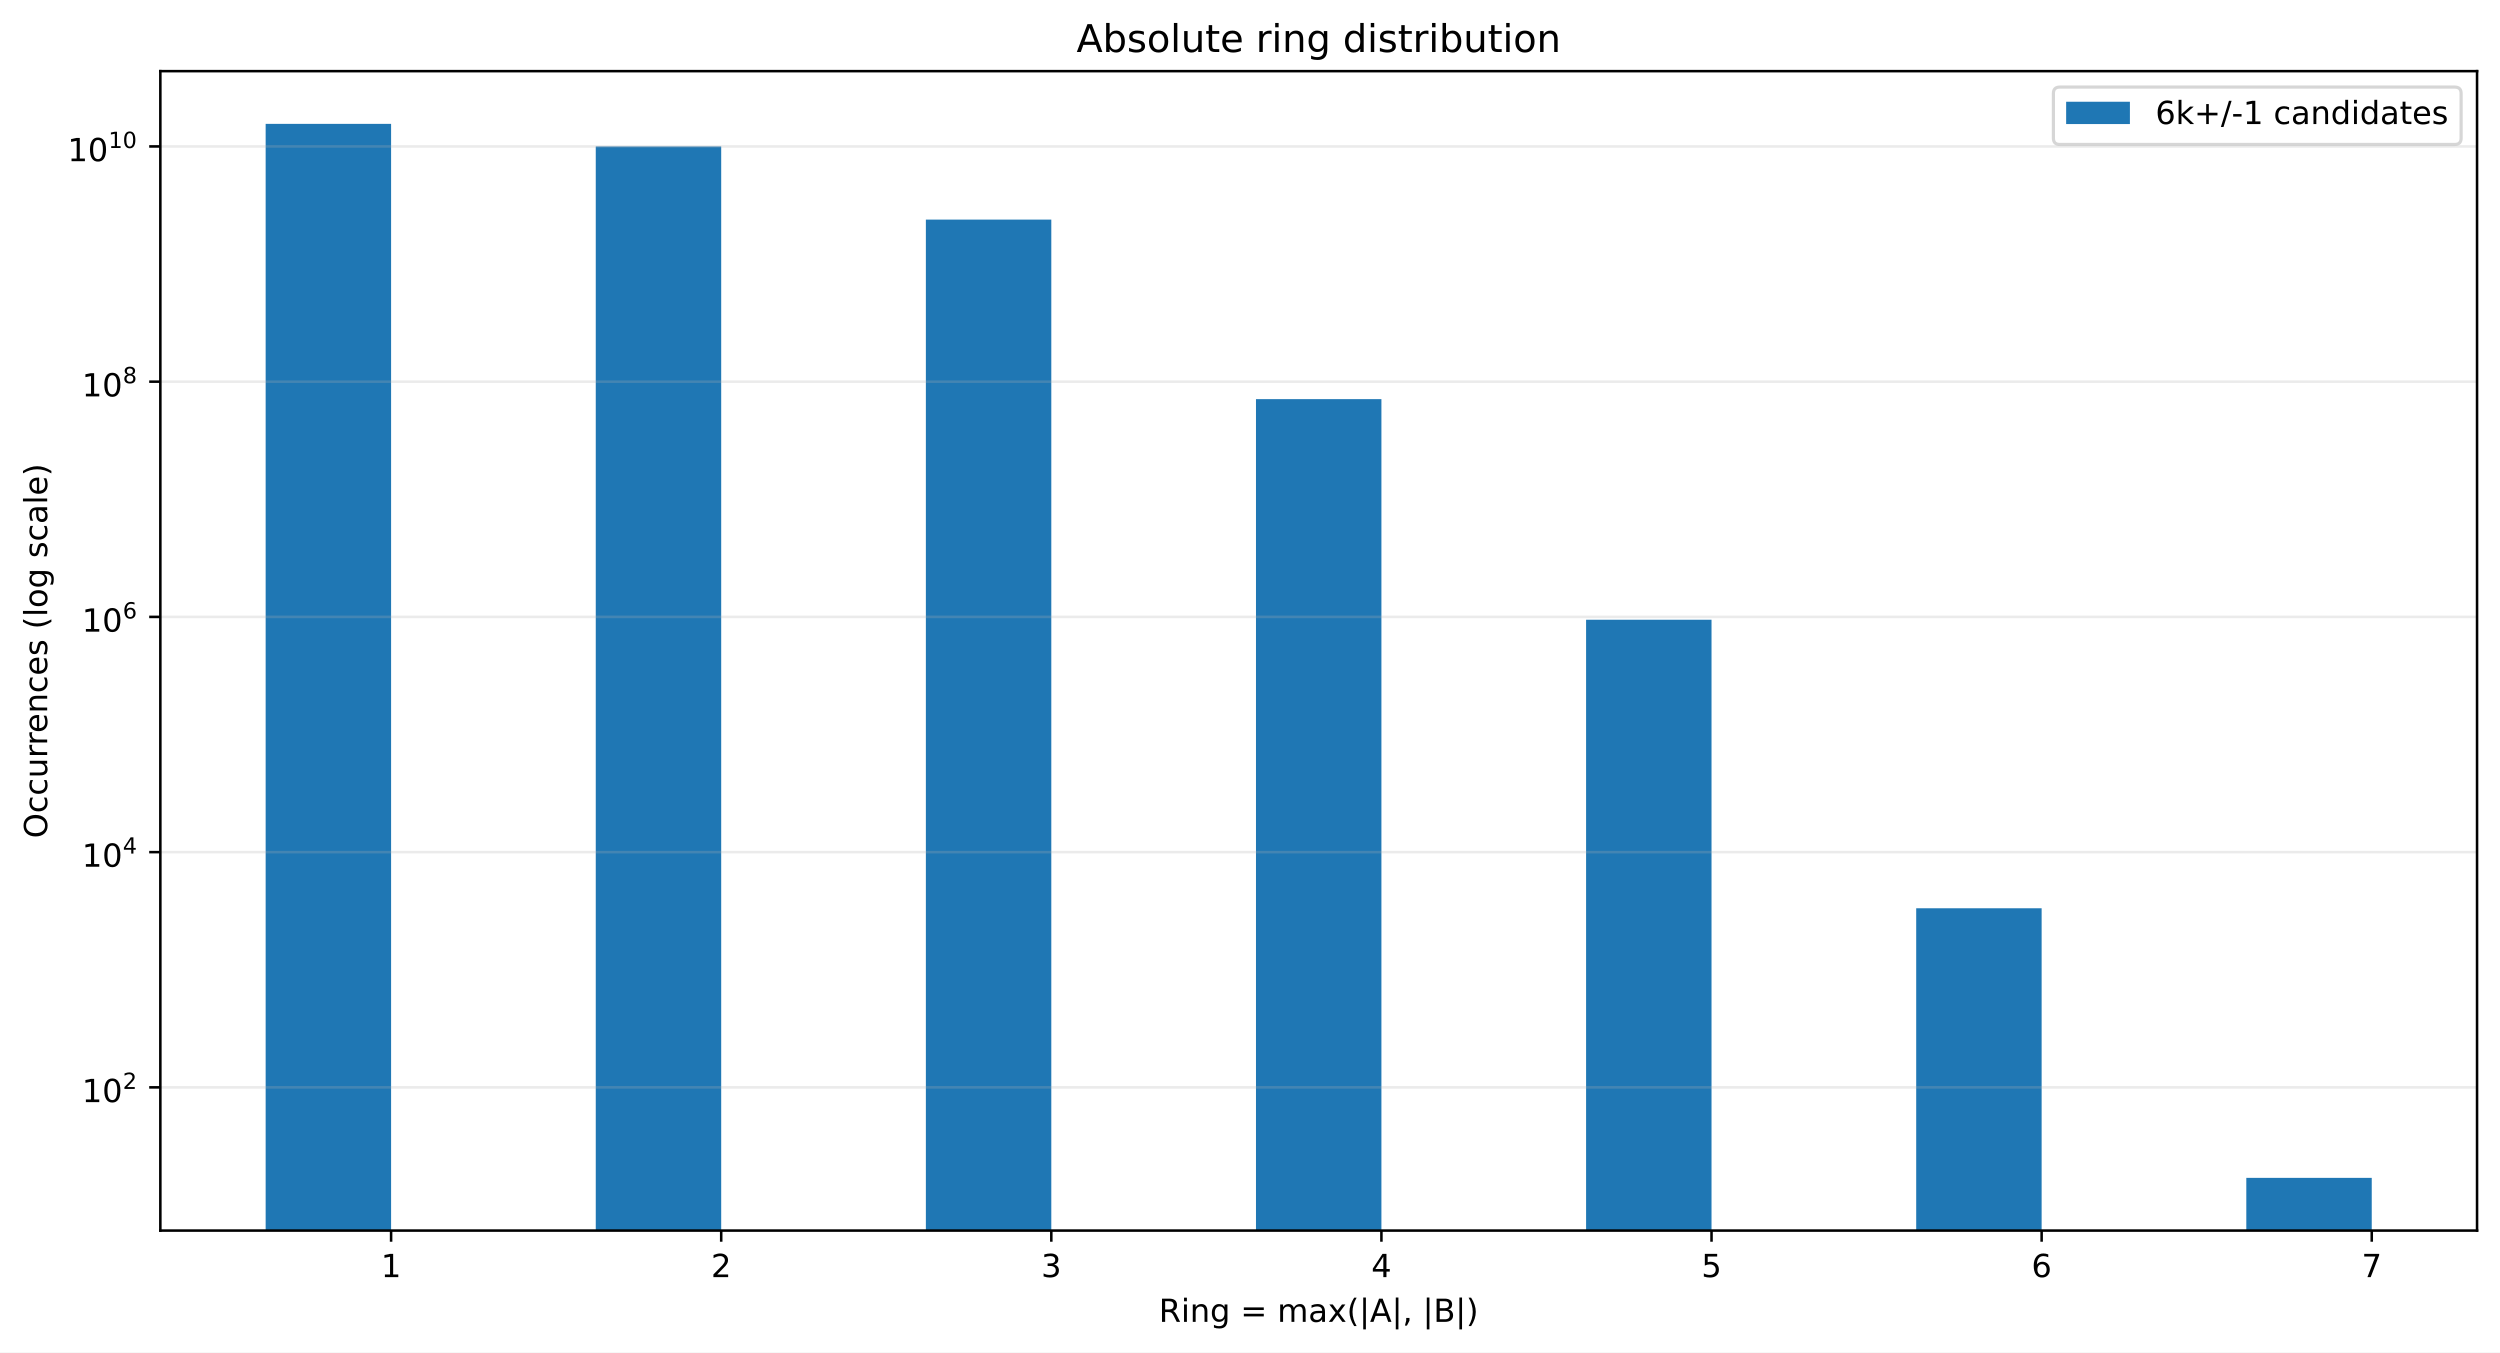
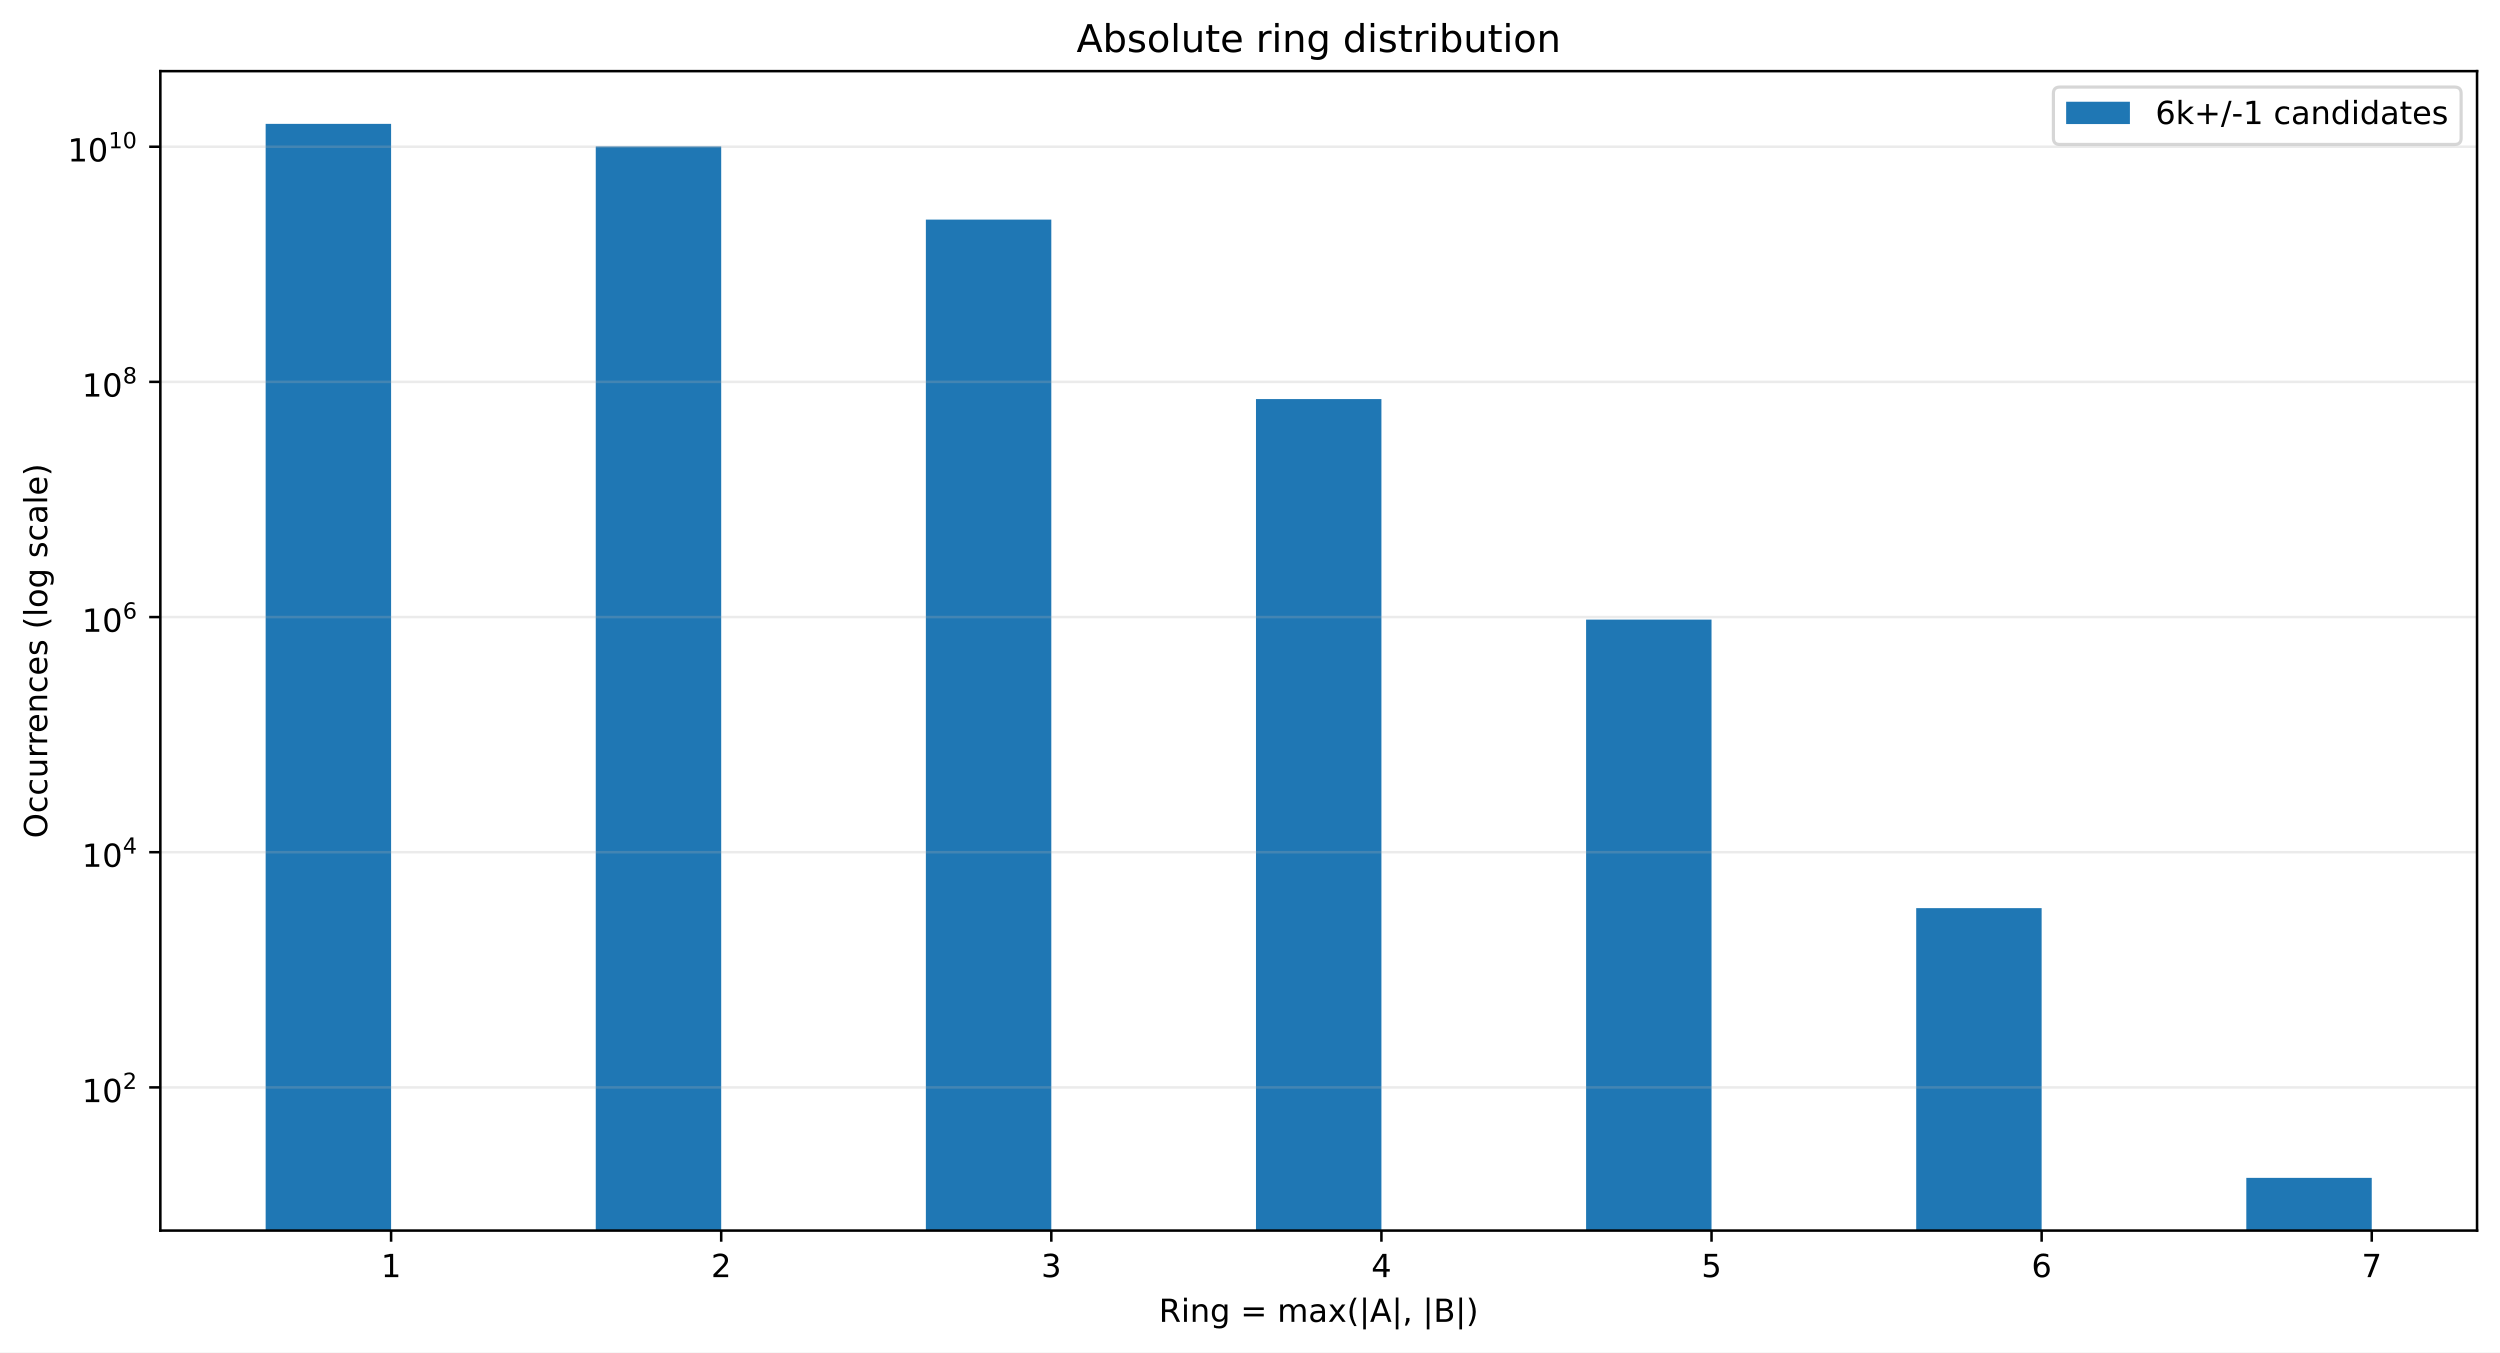
<svg xmlns="http://www.w3.org/2000/svg" xmlns:xlink="http://www.w3.org/1999/xlink" width="784.258pt" height="424.28pt" viewBox="0 0 784.258 424.28" version="1.1">
  <defs>
    <style type="text/css">*{stroke-linejoin: round; stroke-linecap: butt}</style>
  </defs>
  <g id="figure_1">
    <g id="patch_1">
      <path d="M 0 424.28  L 784.258 424.28  L 784.258 0  L 0 0  z " style="fill: #ffffff" />
    </g>
    <g id="axes_1">
      <g id="patch_2">
        <path d="M 50.301 386.036  L 777.058 386.036  L 777.058 22.318  L 50.301 22.318  z " style="fill: #ffffff" />
      </g>
      <g id="patch_3">
-         <path d="M 83.335 37311.625  L 122.687 37311.625  L 122.687 38.851  L 83.335 38.851  z " clip-path="url(#p9b87a60efb)" style="fill: #1f77b4" />
+         <path d="M 83.335 37301.57  L 122.687 37301.57  L 122.687 38.851  L 83.335 38.851  z " clip-path="url(#p24d67ff527)" style="fill: #1f77b4" />
      </g>
      <g id="patch_4">
-         <path d="M 186.891 37311.625  L 226.243 37311.625  L 226.243 45.953  L 186.891 45.953  z " clip-path="url(#p9b87a60efb)" style="fill: #1f77b4" />
+         <path d="M 186.891 37301.57  L 226.243 37301.57  L 226.243 45.951  L 186.891 45.951  z " clip-path="url(#p24d67ff527)" style="fill: #1f77b4" />
      </g>
      <g id="patch_5">
-         <path d="M 290.448 37311.625  L 329.799 37311.625  L 329.799 68.891  L 290.448 68.891  z " clip-path="url(#p9b87a60efb)" style="fill: #1f77b4" />
+         <path d="M 290.448 37301.57  L 329.799 37301.57  L 329.799 68.883  L 290.448 68.883  z " clip-path="url(#p24d67ff527)" style="fill: #1f77b4" />
      </g>
      <g id="patch_6">
-         <path d="M 394.004 37311.625  L 433.355 37311.625  L 433.355 125.216  L 394.004 125.216  z " clip-path="url(#p9b87a60efb)" style="fill: #1f77b4" />
+         <path d="M 394.004 37301.57  L 433.355 37301.57  L 433.355 125.193  L 394.004 125.193  z " clip-path="url(#p24d67ff527)" style="fill: #1f77b4" />
      </g>
      <g id="patch_7">
-         <path d="M 497.56 37311.625  L 536.912 37311.625  L 536.912 194.42  L 497.56 194.42  z " clip-path="url(#p9b87a60efb)" style="fill: #1f77b4" />
+         <path d="M 497.56 37301.57  L 536.912 37301.57  L 536.912 194.378  L 497.56 194.378  z " clip-path="url(#p24d67ff527)" style="fill: #1f77b4" />
      </g>
      <g id="patch_8">
-         <path d="M 601.116 37311.625  L 640.468 37311.625  L 640.468 284.931  L 601.116 284.931  z " clip-path="url(#p9b87a60efb)" style="fill: #1f77b4" />
+         <path d="M 601.116 37301.57  L 640.468 37301.57  L 640.468 284.882  L 601.116 284.882  z " clip-path="url(#p24d67ff527)" style="fill: #1f77b4" />
      </g>
      <g id="patch_9">
-         <path d="M 704.673 37311.625  L 744.024 37311.625  L 744.024 369.503  L 704.673 369.503  z " clip-path="url(#p9b87a60efb)" style="fill: #1f77b4" />
+         <path d="M 704.673 37301.57  L 744.024 37301.57  L 744.024 369.503  L 704.673 369.503  z " clip-path="url(#p24d67ff527)" style="fill: #1f77b4" />
      </g>
      <g id="matplotlib.axis_1">
        <g id="xtick_1">
          <g id="line2d_1">
            <defs>
-               <path id="m1b55ec4bd1" d="M 0 0  L 0 3.5  " style="stroke: #000000; stroke-width: 0.8" />
+               <path id="m5f9e8addaf" d="M 0 0  L 0 3.5  " style="stroke: #000000; stroke-width: 0.8" />
            </defs>
            <g>
-               <use xlink:href="#m1b55ec4bd1" x="122.687" y="386.036" style="stroke: #000000; stroke-width: 0.8" />
+               <use xlink:href="#m5f9e8addaf" x="122.687" y="386.036" style="stroke: #000000; stroke-width: 0.8" />
            </g>
          </g>
          <g id="text_1">
            <g transform="translate(119.5053 400.6334) scale(0.1 -0.1)">
              <defs>
                <path id="DejaVuSans-14" d="M 794 531  L 1825 531  L 1825 4091  L 703 3866  L 703 4441  L 1819 4666  L 2450 4666  L 2450 531  L 3481 531  L 3481 0  L 794 0  L 794 531  z " transform="scale(0.015625)" />
              </defs>
              <use xlink:href="#DejaVuSans-14" />
            </g>
          </g>
        </g>
        <g id="xtick_2">
          <g id="line2d_2">
            <g>
-               <use xlink:href="#m1b55ec4bd1" x="226.243" y="386.036" style="stroke: #000000; stroke-width: 0.8" />
+               <use xlink:href="#m5f9e8addaf" x="226.243" y="386.036" style="stroke: #000000; stroke-width: 0.8" />
            </g>
          </g>
          <g id="text_2">
            <g transform="translate(223.0616 400.6334) scale(0.1 -0.1)">
              <defs>
                <path id="DejaVuSans-15" d="M 1228 531  L 3431 531  L 3431 0  L 469 0  L 469 531  Q 828 903 1448 1529  Q 2069 2156 2228 2338  Q 2531 2678 2651 2914  Q 2772 3150 2772 3378  Q 2772 3750 2511 3984  Q 2250 4219 1831 4219  Q 1534 4219 1204 4116  Q 875 4013 500 3803  L 500 4441  Q 881 4594 1212 4672  Q 1544 4750 1819 4750  Q 2544 4750 2975 4387  Q 3406 4025 3406 3419  Q 3406 3131 3298 2873  Q 3191 2616 2906 2266  Q 2828 2175 2409 1742  Q 1991 1309 1228 531  z " transform="scale(0.015625)" />
              </defs>
              <use xlink:href="#DejaVuSans-15" />
            </g>
          </g>
        </g>
        <g id="xtick_3">
          <g id="line2d_3">
            <g>
-               <use xlink:href="#m1b55ec4bd1" x="329.799" y="386.036" style="stroke: #000000; stroke-width: 0.8" />
+               <use xlink:href="#m5f9e8addaf" x="329.799" y="386.036" style="stroke: #000000; stroke-width: 0.8" />
            </g>
          </g>
          <g id="text_3">
            <g transform="translate(326.6178 400.6334) scale(0.1 -0.1)">
              <defs>
                <path id="DejaVuSans-16" d="M 2597 2516  Q 3050 2419 3304 2112  Q 3559 1806 3559 1356  Q 3559 666 3084 287  Q 2609 -91 1734 -91  Q 1441 -91 1130 -33  Q 819 25 488 141  L 488 750  Q 750 597 1062 519  Q 1375 441 1716 441  Q 2309 441 2620 675  Q 2931 909 2931 1356  Q 2931 1769 2642 2001  Q 2353 2234 1838 2234  L 1294 2234  L 1294 2753  L 1863 2753  Q 2328 2753 2575 2939  Q 2822 3125 2822 3475  Q 2822 3834 2567 4026  Q 2313 4219 1838 4219  Q 1578 4219 1281 4162  Q 984 4106 628 3988  L 628 4550  Q 988 4650 1302 4700  Q 1616 4750 1894 4750  Q 2613 4750 3031 4423  Q 3450 4097 3450 3541  Q 3450 3153 3228 2886  Q 3006 2619 2597 2516  z " transform="scale(0.015625)" />
              </defs>
              <use xlink:href="#DejaVuSans-16" />
            </g>
          </g>
        </g>
        <g id="xtick_4">
          <g id="line2d_4">
            <g>
-               <use xlink:href="#m1b55ec4bd1" x="433.355" y="386.036" style="stroke: #000000; stroke-width: 0.8" />
+               <use xlink:href="#m5f9e8addaf" x="433.355" y="386.036" style="stroke: #000000; stroke-width: 0.8" />
            </g>
          </g>
          <g id="text_4">
            <g transform="translate(430.174 400.6334) scale(0.1 -0.1)">
              <defs>
                <path id="DejaVuSans-17" d="M 2419 4116  L 825 1625  L 2419 1625  L 2419 4116  z M 2253 4666  L 3047 4666  L 3047 1625  L 3713 1625  L 3713 1100  L 3047 1100  L 3047 0  L 2419 0  L 2419 1100  L 313 1100  L 313 1709  L 2253 4666  z " transform="scale(0.015625)" />
              </defs>
              <use xlink:href="#DejaVuSans-17" />
            </g>
          </g>
        </g>
        <g id="xtick_5">
          <g id="line2d_5">
            <g>
-               <use xlink:href="#m1b55ec4bd1" x="536.912" y="386.036" style="stroke: #000000; stroke-width: 0.8" />
+               <use xlink:href="#m5f9e8addaf" x="536.912" y="386.036" style="stroke: #000000; stroke-width: 0.8" />
            </g>
          </g>
          <g id="text_5">
            <g transform="translate(533.7303 400.6334) scale(0.1 -0.1)">
              <defs>
                <path id="DejaVuSans-18" d="M 691 4666  L 3169 4666  L 3169 4134  L 1269 4134  L 1269 2991  Q 1406 3038 1543 3061  Q 1681 3084 1819 3084  Q 2600 3084 3056 2656  Q 3513 2228 3513 1497  Q 3513 744 3044 326  Q 2575 -91 1722 -91  Q 1428 -91 1123 -41  Q 819 9 494 109  L 494 744  Q 775 591 1075 516  Q 1375 441 1709 441  Q 2250 441 2565 725  Q 2881 1009 2881 1497  Q 2881 1984 2565 2268  Q 2250 2553 1709 2553  Q 1456 2553 1204 2497  Q 953 2441 691 2322  L 691 4666  z " transform="scale(0.015625)" />
              </defs>
              <use xlink:href="#DejaVuSans-18" />
            </g>
          </g>
        </g>
        <g id="xtick_6">
          <g id="line2d_6">
            <g>
-               <use xlink:href="#m1b55ec4bd1" x="640.468" y="386.036" style="stroke: #000000; stroke-width: 0.8" />
+               <use xlink:href="#m5f9e8addaf" x="640.468" y="386.036" style="stroke: #000000; stroke-width: 0.8" />
            </g>
          </g>
          <g id="text_6">
            <g transform="translate(637.2865 400.6334) scale(0.1 -0.1)">
              <defs>
                <path id="DejaVuSans-19" d="M 2113 2584  Q 1688 2584 1439 2293  Q 1191 2003 1191 1497  Q 1191 994 1439 701  Q 1688 409 2113 409  Q 2538 409 2786 701  Q 3034 994 3034 1497  Q 3034 2003 2786 2293  Q 2538 2584 2113 2584  z M 3366 4563  L 3366 3988  Q 3128 4100 2886 4159  Q 2644 4219 2406 4219  Q 1781 4219 1451 3797  Q 1122 3375 1075 2522  Q 1259 2794 1537 2939  Q 1816 3084 2150 3084  Q 2853 3084 3261 2657  Q 3669 2231 3669 1497  Q 3669 778 3244 343  Q 2819 -91 2113 -91  Q 1303 -91 875 529  Q 447 1150 447 2328  Q 447 3434 972 4092  Q 1497 4750 2381 4750  Q 2619 4750 2861 4703  Q 3103 4656 3366 4563  z " transform="scale(0.015625)" />
              </defs>
              <use xlink:href="#DejaVuSans-19" />
            </g>
          </g>
        </g>
        <g id="xtick_7">
          <g id="line2d_7">
            <g>
-               <use xlink:href="#m1b55ec4bd1" x="744.024" y="386.036" style="stroke: #000000; stroke-width: 0.8" />
+               <use xlink:href="#m5f9e8addaf" x="744.024" y="386.036" style="stroke: #000000; stroke-width: 0.8" />
            </g>
          </g>
          <g id="text_7">
            <g transform="translate(740.8427 400.6334) scale(0.1 -0.1)">
              <defs>
                <path id="DejaVuSans-1a" d="M 525 4666  L 3525 4666  L 3525 4397  L 1831 0  L 1172 0  L 2766 4134  L 525 4134  L 525 4666  z " transform="scale(0.015625)" />
              </defs>
              <use xlink:href="#DejaVuSans-1a" />
            </g>
          </g>
        </g>
        <g id="text_8">
          <g transform="translate(363.5437 414.678) scale(0.1 -0.1)">
            <defs>
              <path id="DejaVuSans-35" d="M 2841 2188  Q 3044 2119 3236 1894  Q 3428 1669 3622 1275  L 4263 0  L 3584 0  L 2988 1197  Q 2756 1666 2539 1819  Q 2322 1972 1947 1972  L 1259 1972  L 1259 0  L 628 0  L 628 4666  L 2053 4666  Q 2853 4666 3247 4331  Q 3641 3997 3641 3322  Q 3641 2881 3436 2590  Q 3231 2300 2841 2188  z M 1259 4147  L 1259 2491  L 2053 2491  Q 2509 2491 2742 2702  Q 2975 2913 2975 3322  Q 2975 3731 2742 3939  Q 2509 4147 2053 4147  L 1259 4147  z " transform="scale(0.015625)" />
              <path id="DejaVuSans-4c" d="M 603 3500  L 1178 3500  L 1178 0  L 603 0  L 603 3500  z M 603 4863  L 1178 4863  L 1178 4134  L 603 4134  L 603 4863  z " transform="scale(0.015625)" />
              <path id="DejaVuSans-51" d="M 3513 2113  L 3513 0  L 2938 0  L 2938 2094  Q 2938 2591 2744 2837  Q 2550 3084 2163 3084  Q 1697 3084 1428 2787  Q 1159 2491 1159 1978  L 1159 0  L 581 0  L 581 3500  L 1159 3500  L 1159 2956  Q 1366 3272 1645 3428  Q 1925 3584 2291 3584  Q 2894 3584 3203 3211  Q 3513 2838 3513 2113  z " transform="scale(0.015625)" />
              <path id="DejaVuSans-4a" d="M 2906 1791  Q 2906 2416 2648 2759  Q 2391 3103 1925 3103  Q 1463 3103 1205 2759  Q 947 2416 947 1791  Q 947 1169 1205 825  Q 1463 481 1925 481  Q 2391 481 2648 825  Q 2906 1169 2906 1791  z M 3481 434  Q 3481 -459 3084 -895  Q 2688 -1331 1869 -1331  Q 1566 -1331 1297 -1286  Q 1028 -1241 775 -1147  L 775 -588  Q 1028 -725 1275 -790  Q 1522 -856 1778 -856  Q 2344 -856 2625 -561  Q 2906 -266 2906 331  L 2906 616  Q 2728 306 2450 153  Q 2172 0 1784 0  Q 1141 0 747 490  Q 353 981 353 1791  Q 353 2603 747 3093  Q 1141 3584 1784 3584  Q 2172 3584 2450 3431  Q 2728 3278 2906 2969  L 2906 3500  L 3481 3500  L 3481 434  z " transform="scale(0.015625)" />
              <path id="DejaVuSans-3" transform="scale(0.015625)" />
              <path id="DejaVuSans-20" d="M 678 2906  L 4684 2906  L 4684 2381  L 678 2381  L 678 2906  z M 678 1631  L 4684 1631  L 4684 1100  L 678 1100  L 678 1631  z " transform="scale(0.015625)" />
              <path id="DejaVuSans-50" d="M 3328 2828  Q 3544 3216 3844 3400  Q 4144 3584 4550 3584  Q 5097 3584 5394 3201  Q 5691 2819 5691 2113  L 5691 0  L 5113 0  L 5113 2094  Q 5113 2597 4934 2840  Q 4756 3084 4391 3084  Q 3944 3084 3684 2787  Q 3425 2491 3425 1978  L 3425 0  L 2847 0  L 2847 2094  Q 2847 2600 2669 2842  Q 2491 3084 2119 3084  Q 1678 3084 1418 2786  Q 1159 2488 1159 1978  L 1159 0  L 581 0  L 581 3500  L 1159 3500  L 1159 2956  Q 1356 3278 1631 3431  Q 1906 3584 2284 3584  Q 2666 3584 2933 3390  Q 3200 3197 3328 2828  z " transform="scale(0.015625)" />
              <path id="DejaVuSans-44" d="M 2194 1759  Q 1497 1759 1228 1600  Q 959 1441 959 1056  Q 959 750 1161 570  Q 1363 391 1709 391  Q 2188 391 2477 730  Q 2766 1069 2766 1631  L 2766 1759  L 2194 1759  z M 3341 1997  L 3341 0  L 2766 0  L 2766 531  Q 2569 213 2275 61  Q 1981 -91 1556 -91  Q 1019 -91 701 211  Q 384 513 384 1019  Q 384 1609 779 1909  Q 1175 2209 1959 2209  L 2766 2209  L 2766 2266  Q 2766 2663 2505 2880  Q 2244 3097 1772 3097  Q 1472 3097 1187 3025  Q 903 2953 641 2809  L 641 3341  Q 956 3463 1253 3523  Q 1550 3584 1831 3584  Q 2591 3584 2966 3190  Q 3341 2797 3341 1997  z " transform="scale(0.015625)" />
              <path id="DejaVuSans-5b" d="M 3513 3500  L 2247 1797  L 3578 0  L 2900 0  L 1881 1375  L 863 0  L 184 0  L 1544 1831  L 300 3500  L 978 3500  L 1906 2253  L 2834 3500  L 3513 3500  z " transform="scale(0.015625)" />
              <path id="DejaVuSans-b" d="M 1984 4856  Q 1566 4138 1362 3434  Q 1159 2731 1159 2009  Q 1159 1288 1364 580  Q 1569 -128 1984 -844  L 1484 -844  Q 1016 -109 783 600  Q 550 1309 550 2009  Q 550 2706 781 3412  Q 1013 4119 1484 4856  L 1984 4856  z " transform="scale(0.015625)" />
              <path id="DejaVuSans-5f" d="M 1344 4891  L 1344 -1509  L 813 -1509  L 813 4891  L 1344 4891  z " transform="scale(0.015625)" />
              <path id="DejaVuSans-24" d="M 2188 4044  L 1331 1722  L 3047 1722  L 2188 4044  z M 1831 4666  L 2547 4666  L 4325 0  L 3669 0  L 3244 1197  L 1141 1197  L 716 0  L 50 0  L 1831 4666  z " transform="scale(0.015625)" />
              <path id="DejaVuSans-f" d="M 750 794  L 1409 794  L 1409 256  L 897 -744  L 494 -744  L 750 256  L 750 794  z " transform="scale(0.015625)" />
              <path id="DejaVuSans-25" d="M 1259 2228  L 1259 519  L 2272 519  Q 2781 519 3026 730  Q 3272 941 3272 1375  Q 3272 1813 3026 2020  Q 2781 2228 2272 2228  L 1259 2228  z M 1259 4147  L 1259 2741  L 2194 2741  Q 2656 2741 2882 2914  Q 3109 3088 3109 3444  Q 3109 3797 2882 3972  Q 2656 4147 2194 4147  L 1259 4147  z M 628 4666  L 2241 4666  Q 2963 4666 3353 4366  Q 3744 4066 3744 3513  Q 3744 3084 3544 2831  Q 3344 2578 2956 2516  Q 3422 2416 3680 2098  Q 3938 1781 3938 1306  Q 3938 681 3513 340  Q 3088 0 2303 0  L 628 0  L 628 4666  z " transform="scale(0.015625)" />
              <path id="DejaVuSans-c" d="M 513 4856  L 1013 4856  Q 1481 4119 1714 3412  Q 1947 2706 1947 2009  Q 1947 1309 1714 600  Q 1481 -109 1013 -844  L 513 -844  Q 928 -128 1133 580  Q 1338 1288 1338 2009  Q 1338 2731 1133 3434  Q 928 4138 513 4856  z " transform="scale(0.015625)" />
            </defs>
            <use xlink:href="#DejaVuSans-35" />
            <use xlink:href="#DejaVuSans-4c" transform="translate(69.48438 0)" />
            <use xlink:href="#DejaVuSans-51" transform="translate(97.26562 0)" />
            <use xlink:href="#DejaVuSans-4a" transform="translate(160.6406 0)" />
            <use xlink:href="#DejaVuSans-3" transform="translate(224.125 0)" />
            <use xlink:href="#DejaVuSans-20" transform="translate(255.9062 0)" />
            <use xlink:href="#DejaVuSans-3" transform="translate(339.7031 0)" />
            <use xlink:href="#DejaVuSans-50" transform="translate(371.4844 0)" />
            <use xlink:href="#DejaVuSans-44" transform="translate(468.8906 0)" />
            <use xlink:href="#DejaVuSans-5b" transform="translate(530.1719 0)" />
            <use xlink:href="#DejaVuSans-b" transform="translate(589.3594 0)" />
            <use xlink:href="#DejaVuSans-5f" transform="translate(628.375 0)" />
            <use xlink:href="#DejaVuSans-24" transform="translate(662.0625 0)" />
            <use xlink:href="#DejaVuSans-5f" transform="translate(730.4688 0)" />
            <use xlink:href="#DejaVuSans-f" transform="translate(764.1562 0)" />
            <use xlink:href="#DejaVuSans-3" transform="translate(795.9375 0)" />
            <use xlink:href="#DejaVuSans-5f" transform="translate(827.7188 0)" />
            <use xlink:href="#DejaVuSans-25" transform="translate(861.4062 0)" />
            <use xlink:href="#DejaVuSans-5f" transform="translate(930.0156 0)" />
            <use xlink:href="#DejaVuSans-c" transform="translate(963.7031 0)" />
          </g>
        </g>
      </g>
      <g id="matplotlib.axis_2">
        <g id="ytick_1">
          <g id="line2d_8">
-             <path d="M 50.301 341.109  L 777.058 341.109  " clip-path="url(#p9b87a60efb)" style="fill: none; stroke: #b0b0b0; stroke-opacity: 0.25; stroke-width: 0.8; stroke-linecap: square" />
+             <path d="M 50.301 341.117  L 777.058 341.117  " clip-path="url(#p24d67ff527)" style="fill: none; stroke: #b0b0b0; stroke-opacity: 0.25; stroke-width: 0.8; stroke-linecap: square" />
          </g>
          <g id="line2d_9">
            <defs>
-               <path id="m91d34d0ca2" d="M 0 0  L -3.5 0  " style="stroke: #000000; stroke-width: 0.8" />
+               <path id="ma40a003d30" d="M 0 0  L -3.5 0  " style="stroke: #000000; stroke-width: 0.8" />
            </defs>
            <g>
-               <use xlink:href="#m91d34d0ca2" x="50.301" y="341.109" style="stroke: #000000; stroke-width: 0.8" />
+               <use xlink:href="#ma40a003d30" x="50.301" y="341.117" style="stroke: #000000; stroke-width: 0.8" />
            </g>
          </g>
          <g id="text_9">
-             <g transform="translate(25.70078 345.8092) scale(0.1 -0.1)">
+             <g transform="translate(25.70078 345.817) scale(0.1 -0.1)">
              <defs>
                <path id="DejaVuSans-13" d="M 2034 4250  Q 1547 4250 1301 3770  Q 1056 3291 1056 2328  Q 1056 1369 1301 889  Q 1547 409 2034 409  Q 2525 409 2770 889  Q 3016 1369 3016 2328  Q 3016 3291 2770 3770  Q 2525 4250 2034 4250  z M 2034 4750  Q 2819 4750 3233 4129  Q 3647 3509 3647 2328  Q 3647 1150 3233 529  Q 2819 -91 2034 -91  Q 1250 -91 836 529  Q 422 1150 422 2328  Q 422 3509 836 4129  Q 1250 4750 2034 4750  z " transform="scale(0.015625)" />
              </defs>
              <use xlink:href="#DejaVuSans-14" transform="translate(0 0.746875)" />
              <use xlink:href="#DejaVuSans-13" transform="translate(63.62305 0.746875)" />
              <use xlink:href="#DejaVuSans-15" transform="translate(128.2031 42.04688) scale(0.7)" />
            </g>
          </g>
        </g>
        <g id="ytick_2">
          <g id="line2d_10">
-             <path d="M 50.301 267.316  L 777.058 267.316  " clip-path="url(#p9b87a60efb)" style="fill: none; stroke: #b0b0b0; stroke-opacity: 0.25; stroke-width: 0.8; stroke-linecap: square" />
+             <path d="M 50.301 267.344  L 777.058 267.344  " clip-path="url(#p24d67ff527)" style="fill: none; stroke: #b0b0b0; stroke-opacity: 0.25; stroke-width: 0.8; stroke-linecap: square" />
          </g>
          <g id="line2d_11">
            <g>
-               <use xlink:href="#m91d34d0ca2" x="50.301" y="267.316" style="stroke: #000000; stroke-width: 0.8" />
+               <use xlink:href="#ma40a003d30" x="50.301" y="267.344" style="stroke: #000000; stroke-width: 0.8" />
            </g>
          </g>
          <g id="text_10">
-             <g transform="translate(25.70078 271.9658) scale(0.1 -0.1)">
+             <g transform="translate(25.70078 271.9936) scale(0.1 -0.1)">
              <use xlink:href="#DejaVuSans-14" transform="translate(0 0.665625)" />
              <use xlink:href="#DejaVuSans-13" transform="translate(63.62305 0.665625)" />
              <use xlink:href="#DejaVuSans-17" transform="translate(128.2031 41.96563) scale(0.7)" />
            </g>
          </g>
        </g>
        <g id="ytick_3">
          <g id="line2d_12">
-             <path d="M 50.301 193.522  L 777.058 193.522  " clip-path="url(#p9b87a60efb)" style="fill: none; stroke: #b0b0b0; stroke-opacity: 0.25; stroke-width: 0.8; stroke-linecap: square" />
+             <path d="M 50.301 193.57  L 777.058 193.57  " clip-path="url(#p24d67ff527)" style="fill: none; stroke: #b0b0b0; stroke-opacity: 0.25; stroke-width: 0.8; stroke-linecap: square" />
          </g>
          <g id="line2d_13">
            <g>
-               <use xlink:href="#m91d34d0ca2" x="50.301" y="193.522" style="stroke: #000000; stroke-width: 0.8" />
+               <use xlink:href="#ma40a003d30" x="50.301" y="193.57" style="stroke: #000000; stroke-width: 0.8" />
            </g>
          </g>
          <g id="text_11">
-             <g transform="translate(25.70078 198.2224) scale(0.1 -0.1)">
+             <g transform="translate(25.70078 198.2703) scale(0.1 -0.1)">
              <use xlink:href="#DejaVuSans-14" transform="translate(0 0.746875)" />
              <use xlink:href="#DejaVuSans-13" transform="translate(63.62305 0.746875)" />
              <use xlink:href="#DejaVuSans-19" transform="translate(128.2031 42.04688) scale(0.7)" />
            </g>
          </g>
        </g>
        <g id="ytick_4">
          <g id="line2d_14">
-             <path d="M 50.301 119.729  L 777.058 119.729  " clip-path="url(#p9b87a60efb)" style="fill: none; stroke: #b0b0b0; stroke-opacity: 0.25; stroke-width: 0.8; stroke-linecap: square" />
+             <path d="M 50.301 119.797  L 777.058 119.797  " clip-path="url(#p24d67ff527)" style="fill: none; stroke: #b0b0b0; stroke-opacity: 0.25; stroke-width: 0.8; stroke-linecap: square" />
          </g>
          <g id="line2d_15">
            <g>
-               <use xlink:href="#m91d34d0ca2" x="50.301" y="119.729" style="stroke: #000000; stroke-width: 0.8" />
+               <use xlink:href="#ma40a003d30" x="50.301" y="119.797" style="stroke: #000000; stroke-width: 0.8" />
            </g>
          </g>
          <g id="text_12">
-             <g transform="translate(25.70078 124.4289) scale(0.1 -0.1)">
+             <g transform="translate(25.70078 124.4969) scale(0.1 -0.1)">
              <defs>
                <path id="DejaVuSans-1b" d="M 2034 2216  Q 1584 2216 1326 1975  Q 1069 1734 1069 1313  Q 1069 891 1326 650  Q 1584 409 2034 409  Q 2484 409 2743 651  Q 3003 894 3003 1313  Q 3003 1734 2745 1975  Q 2488 2216 2034 2216  z M 1403 2484  Q 997 2584 770 2862  Q 544 3141 544 3541  Q 544 4100 942 4425  Q 1341 4750 2034 4750  Q 2731 4750 3128 4425  Q 3525 4100 3525 3541  Q 3525 3141 3298 2862  Q 3072 2584 2669 2484  Q 3125 2378 3379 2068  Q 3634 1759 3634 1313  Q 3634 634 3220 271  Q 2806 -91 2034 -91  Q 1263 -91 848 271  Q 434 634 434 1313  Q 434 1759 690 2068  Q 947 2378 1403 2484  z M 1172 3481  Q 1172 3119 1398 2916  Q 1625 2713 2034 2713  Q 2441 2713 2670 2916  Q 2900 3119 2900 3481  Q 2900 3844 2670 4047  Q 2441 4250 2034 4250  Q 1625 4250 1398 4047  Q 1172 3844 1172 3481  z " transform="scale(0.015625)" />
              </defs>
              <use xlink:href="#DejaVuSans-14" transform="translate(0 0.746875)" />
              <use xlink:href="#DejaVuSans-13" transform="translate(63.62305 0.746875)" />
              <use xlink:href="#DejaVuSans-1b" transform="translate(128.2031 42.04688) scale(0.7)" />
            </g>
          </g>
        </g>
        <g id="ytick_5">
          <g id="line2d_16">
-             <path d="M 50.301 45.935  L 777.058 45.935  " clip-path="url(#p9b87a60efb)" style="fill: none; stroke: #b0b0b0; stroke-opacity: 0.25; stroke-width: 0.8; stroke-linecap: square" />
+             <path d="M 50.301 46.024  L 777.058 46.024  " clip-path="url(#p24d67ff527)" style="fill: none; stroke: #b0b0b0; stroke-opacity: 0.25; stroke-width: 0.8; stroke-linecap: square" />
          </g>
          <g id="line2d_17">
            <g>
-               <use xlink:href="#m91d34d0ca2" x="50.301" y="45.935" style="stroke: #000000; stroke-width: 0.8" />
+               <use xlink:href="#ma40a003d30" x="50.301" y="46.024" style="stroke: #000000; stroke-width: 0.8" />
            </g>
          </g>
          <g id="text_13">
-             <g transform="translate(21.20078 50.63547) scale(0.1 -0.1)">
+             <g transform="translate(21.20078 50.72354) scale(0.1 -0.1)">
              <use xlink:href="#DejaVuSans-14" transform="translate(0 0.746875)" />
              <use xlink:href="#DejaVuSans-13" transform="translate(63.62305 0.746875)" />
              <use xlink:href="#DejaVuSans-14" transform="translate(128.2031 42.04688) scale(0.7)" />
              <use xlink:href="#DejaVuSans-13" transform="translate(172.7393 42.04688) scale(0.7)" />
            </g>
          </g>
        </g>
        <g id="text_14">
          <g transform="translate(14.79844 262.9551) rotate(-90) scale(0.1 -0.1)">
            <defs>
              <path id="DejaVuSans-32" d="M 2522 4238  Q 1834 4238 1429 3725  Q 1025 3213 1025 2328  Q 1025 1447 1429 934  Q 1834 422 2522 422  Q 3209 422 3611 934  Q 4013 1447 4013 2328  Q 4013 3213 3611 3725  Q 3209 4238 2522 4238  z M 2522 4750  Q 3503 4750 4090 4092  Q 4678 3434 4678 2328  Q 4678 1225 4090 567  Q 3503 -91 2522 -91  Q 1538 -91 948 565  Q 359 1222 359 2328  Q 359 3434 948 4092  Q 1538 4750 2522 4750  z " transform="scale(0.015625)" />
              <path id="DejaVuSans-46" d="M 3122 3366  L 3122 2828  Q 2878 2963 2633 3030  Q 2388 3097 2138 3097  Q 1578 3097 1268 2742  Q 959 2388 959 1747  Q 959 1106 1268 751  Q 1578 397 2138 397  Q 2388 397 2633 464  Q 2878 531 3122 666  L 3122 134  Q 2881 22 2623 -34  Q 2366 -91 2075 -91  Q 1284 -91 818 406  Q 353 903 353 1747  Q 353 2603 823 3093  Q 1294 3584 2113 3584  Q 2378 3584 2631 3529  Q 2884 3475 3122 3366  z " transform="scale(0.015625)" />
              <path id="DejaVuSans-58" d="M 544 1381  L 544 3500  L 1119 3500  L 1119 1403  Q 1119 906 1312 657  Q 1506 409 1894 409  Q 2359 409 2629 706  Q 2900 1003 2900 1516  L 2900 3500  L 3475 3500  L 3475 0  L 2900 0  L 2900 538  Q 2691 219 2414 64  Q 2138 -91 1772 -91  Q 1169 -91 856 284  Q 544 659 544 1381  z M 1991 3584  L 1991 3584  z " transform="scale(0.015625)" />
              <path id="DejaVuSans-55" d="M 2631 2963  Q 2534 3019 2420 3045  Q 2306 3072 2169 3072  Q 1681 3072 1420 2755  Q 1159 2438 1159 1844  L 1159 0  L 581 0  L 581 3500  L 1159 3500  L 1159 2956  Q 1341 3275 1631 3429  Q 1922 3584 2338 3584  Q 2397 3584 2469 3576  Q 2541 3569 2628 3553  L 2631 2963  z " transform="scale(0.015625)" />
              <path id="DejaVuSans-48" d="M 3597 1894  L 3597 1613  L 953 1613  Q 991 1019 1311 708  Q 1631 397 2203 397  Q 2534 397 2845 478  Q 3156 559 3463 722  L 3463 178  Q 3153 47 2828 -22  Q 2503 -91 2169 -91  Q 1331 -91 842 396  Q 353 884 353 1716  Q 353 2575 817 3079  Q 1281 3584 2069 3584  Q 2775 3584 3186 3129  Q 3597 2675 3597 1894  z M 3022 2063  Q 3016 2534 2758 2815  Q 2500 3097 2075 3097  Q 1594 3097 1305 2825  Q 1016 2553 972 2059  L 3022 2063  z " transform="scale(0.015625)" />
              <path id="DejaVuSans-56" d="M 2834 3397  L 2834 2853  Q 2591 2978 2328 3040  Q 2066 3103 1784 3103  Q 1356 3103 1142 2972  Q 928 2841 928 2578  Q 928 2378 1081 2264  Q 1234 2150 1697 2047  L 1894 2003  Q 2506 1872 2764 1633  Q 3022 1394 3022 966  Q 3022 478 2636 193  Q 2250 -91 1575 -91  Q 1294 -91 989 -36  Q 684 19 347 128  L 347 722  Q 666 556 975 473  Q 1284 391 1588 391  Q 1994 391 2212 530  Q 2431 669 2431 922  Q 2431 1156 2273 1281  Q 2116 1406 1581 1522  L 1381 1569  Q 847 1681 609 1914  Q 372 2147 372 2553  Q 372 3047 722 3315  Q 1072 3584 1716 3584  Q 2034 3584 2315 3537  Q 2597 3491 2834 3397  z " transform="scale(0.015625)" />
              <path id="DejaVuSans-4f" d="M 603 4863  L 1178 4863  L 1178 0  L 603 0  L 603 4863  z " transform="scale(0.015625)" />
              <path id="DejaVuSans-52" d="M 1959 3097  Q 1497 3097 1228 2736  Q 959 2375 959 1747  Q 959 1119 1226 758  Q 1494 397 1959 397  Q 2419 397 2687 759  Q 2956 1122 2956 1747  Q 2956 2369 2687 2733  Q 2419 3097 1959 3097  z M 1959 3584  Q 2709 3584 3137 3096  Q 3566 2609 3566 1747  Q 3566 888 3137 398  Q 2709 -91 1959 -91  Q 1206 -91 779 398  Q 353 888 353 1747  Q 353 2609 779 3096  Q 1206 3584 1959 3584  z " transform="scale(0.015625)" />
            </defs>
            <use xlink:href="#DejaVuSans-32" />
            <use xlink:href="#DejaVuSans-46" transform="translate(78.71875 0)" />
            <use xlink:href="#DejaVuSans-46" transform="translate(133.7031 0)" />
            <use xlink:href="#DejaVuSans-58" transform="translate(188.6875 0)" />
            <use xlink:href="#DejaVuSans-55" transform="translate(252.0625 0)" />
            <use xlink:href="#DejaVuSans-55" transform="translate(291.4219 0)" />
            <use xlink:href="#DejaVuSans-48" transform="translate(330.3281 0)" />
            <use xlink:href="#DejaVuSans-51" transform="translate(391.8594 0)" />
            <use xlink:href="#DejaVuSans-46" transform="translate(455.2344 0)" />
            <use xlink:href="#DejaVuSans-48" transform="translate(510.2188 0)" />
            <use xlink:href="#DejaVuSans-56" transform="translate(571.75 0)" />
            <use xlink:href="#DejaVuSans-3" transform="translate(623.8438 0)" />
            <use xlink:href="#DejaVuSans-b" transform="translate(655.625 0)" />
            <use xlink:href="#DejaVuSans-4f" transform="translate(694.6406 0)" />
            <use xlink:href="#DejaVuSans-52" transform="translate(722.4219 0)" />
            <use xlink:href="#DejaVuSans-4a" transform="translate(783.6094 0)" />
            <use xlink:href="#DejaVuSans-3" transform="translate(847.0938 0)" />
            <use xlink:href="#DejaVuSans-56" transform="translate(878.875 0)" />
            <use xlink:href="#DejaVuSans-46" transform="translate(930.9688 0)" />
            <use xlink:href="#DejaVuSans-44" transform="translate(985.9531 0)" />
            <use xlink:href="#DejaVuSans-4f" transform="translate(1047.234 0)" />
            <use xlink:href="#DejaVuSans-48" transform="translate(1075.016 0)" />
            <use xlink:href="#DejaVuSans-c" transform="translate(1136.547 0)" />
          </g>
        </g>
      </g>
      <g id="patch_10">
        <path d="M 50.301 386.036  L 50.301 22.318  " style="fill: none; stroke: #000000; stroke-width: 0.8; stroke-linejoin: miter; stroke-linecap: square" />
      </g>
      <g id="patch_11">
        <path d="M 777.058 386.036  L 777.058 22.318  " style="fill: none; stroke: #000000; stroke-width: 0.8; stroke-linejoin: miter; stroke-linecap: square" />
      </g>
      <g id="patch_12">
        <path d="M 50.301 386.036  L 777.058 386.036  " style="fill: none; stroke: #000000; stroke-width: 0.8; stroke-linejoin: miter; stroke-linecap: square" />
      </g>
      <g id="patch_13">
        <path d="M 50.301 22.318  L 777.058 22.318  " style="fill: none; stroke: #000000; stroke-width: 0.8; stroke-linejoin: miter; stroke-linecap: square" />
      </g>
      <g id="text_15">
        <g transform="translate(337.7055 16.31812) scale(0.12 -0.12)">
          <defs>
            <path id="DejaVuSans-45" d="M 3116 1747  Q 3116 2381 2855 2742  Q 2594 3103 2138 3103  Q 1681 3103 1420 2742  Q 1159 2381 1159 1747  Q 1159 1113 1420 752  Q 1681 391 2138 391  Q 2594 391 2855 752  Q 3116 1113 3116 1747  z M 1159 2969  Q 1341 3281 1617 3432  Q 1894 3584 2278 3584  Q 2916 3584 3314 3078  Q 3713 2572 3713 1747  Q 3713 922 3314 415  Q 2916 -91 2278 -91  Q 1894 -91 1617 61  Q 1341 213 1159 525  L 1159 0  L 581 0  L 581 4863  L 1159 4863  L 1159 2969  z " transform="scale(0.015625)" />
            <path id="DejaVuSans-57" d="M 1172 4494  L 1172 3500  L 2356 3500  L 2356 3053  L 1172 3053  L 1172 1153  Q 1172 725 1289 603  Q 1406 481 1766 481  L 2356 481  L 2356 0  L 1766 0  Q 1100 0 847 248  Q 594 497 594 1153  L 594 3053  L 172 3053  L 172 3500  L 594 3500  L 594 4494  L 1172 4494  z " transform="scale(0.015625)" />
            <path id="DejaVuSans-47" d="M 2906 2969  L 2906 4863  L 3481 4863  L 3481 0  L 2906 0  L 2906 525  Q 2725 213 2448 61  Q 2172 -91 1784 -91  Q 1150 -91 751 415  Q 353 922 353 1747  Q 353 2572 751 3078  Q 1150 3584 1784 3584  Q 2172 3584 2448 3432  Q 2725 3281 2906 2969  z M 947 1747  Q 947 1113 1208 752  Q 1469 391 1925 391  Q 2381 391 2643 752  Q 2906 1113 2906 1747  Q 2906 2381 2643 2742  Q 2381 3103 1925 3103  Q 1469 3103 1208 2742  Q 947 2381 947 1747  z " transform="scale(0.015625)" />
          </defs>
          <use xlink:href="#DejaVuSans-24" />
          <use xlink:href="#DejaVuSans-45" transform="translate(68.40625 0)" />
          <use xlink:href="#DejaVuSans-56" transform="translate(131.8906 0)" />
          <use xlink:href="#DejaVuSans-52" transform="translate(183.9844 0)" />
          <use xlink:href="#DejaVuSans-4f" transform="translate(245.1719 0)" />
          <use xlink:href="#DejaVuSans-58" transform="translate(272.9531 0)" />
          <use xlink:href="#DejaVuSans-57" transform="translate(336.3281 0)" />
          <use xlink:href="#DejaVuSans-48" transform="translate(375.5312 0)" />
          <use xlink:href="#DejaVuSans-3" transform="translate(437.0625 0)" />
          <use xlink:href="#DejaVuSans-55" transform="translate(468.8438 0)" />
          <use xlink:href="#DejaVuSans-4c" transform="translate(509.9531 0)" />
          <use xlink:href="#DejaVuSans-51" transform="translate(537.7344 0)" />
          <use xlink:href="#DejaVuSans-4a" transform="translate(601.1094 0)" />
          <use xlink:href="#DejaVuSans-3" transform="translate(664.5938 0)" />
          <use xlink:href="#DejaVuSans-47" transform="translate(696.375 0)" />
          <use xlink:href="#DejaVuSans-4c" transform="translate(759.8594 0)" />
          <use xlink:href="#DejaVuSans-56" transform="translate(787.6406 0)" />
          <use xlink:href="#DejaVuSans-57" transform="translate(839.7344 0)" />
          <use xlink:href="#DejaVuSans-55" transform="translate(878.9375 0)" />
          <use xlink:href="#DejaVuSans-4c" transform="translate(920.0469 0)" />
          <use xlink:href="#DejaVuSans-45" transform="translate(947.8281 0)" />
          <use xlink:href="#DejaVuSans-58" transform="translate(1011.312 0)" />
          <use xlink:href="#DejaVuSans-57" transform="translate(1074.688 0)" />
          <use xlink:href="#DejaVuSans-4c" transform="translate(1113.891 0)" />
          <use xlink:href="#DejaVuSans-52" transform="translate(1141.672 0)" />
          <use xlink:href="#DejaVuSans-51" transform="translate(1202.859 0)" />
        </g>
      </g>
      <g id="legend_1">
        <g id="patch_14">
          <path d="M 646.158 45.319  L 770.058 45.319  Q 772.058 45.319 772.058 43.319  L 772.058 29.318  Q 772.058 27.318 770.058 27.318  L 646.158 27.318  Q 644.158 27.318 644.158 29.318  L 644.158 43.319  Q 644.158 45.319 646.158 45.319  z " style="fill: #ffffff; opacity: 0.8; stroke: #cccccc; stroke-linejoin: miter" />
        </g>
        <g id="patch_15">
          <path d="M 648.158 38.917  L 668.158 38.917  L 668.158 31.917  L 648.158 31.917  z " style="fill: #1f77b4" />
        </g>
        <g id="text_16">
          <g transform="translate(676.1584 38.91656) scale(0.1 -0.1)">
            <defs>
              <path id="DejaVuSans-4e" d="M 581 4863  L 1159 4863  L 1159 1991  L 2875 3500  L 3609 3500  L 1753 1863  L 3688 0  L 2938 0  L 1159 1709  L 1159 0  L 581 0  L 581 4863  z " transform="scale(0.015625)" />
              <path id="DejaVuSans-e" d="M 2944 4013  L 2944 2272  L 4684 2272  L 4684 1741  L 2944 1741  L 2944 0  L 2419 0  L 2419 1741  L 678 1741  L 678 2272  L 2419 2272  L 2419 4013  L 2944 4013  z " transform="scale(0.015625)" />
              <path id="DejaVuSans-12" d="M 1625 4666  L 2156 4666  L 531 -594  L 0 -594  L 1625 4666  z " transform="scale(0.015625)" />
              <path id="DejaVuSans-10" d="M 313 2009  L 1997 2009  L 1997 1497  L 313 1497  L 313 2009  z " transform="scale(0.015625)" />
            </defs>
            <use xlink:href="#DejaVuSans-19" />
            <use xlink:href="#DejaVuSans-4e" transform="translate(63.625 0)" />
            <use xlink:href="#DejaVuSans-e" transform="translate(121.5312 0)" />
            <use xlink:href="#DejaVuSans-12" transform="translate(205.3281 0)" />
            <use xlink:href="#DejaVuSans-10" transform="translate(239.0156 0)" />
            <use xlink:href="#DejaVuSans-14" transform="translate(275.0938 0)" />
            <use xlink:href="#DejaVuSans-3" transform="translate(338.7188 0)" />
            <use xlink:href="#DejaVuSans-46" transform="translate(370.5 0)" />
            <use xlink:href="#DejaVuSans-44" transform="translate(425.4844 0)" />
            <use xlink:href="#DejaVuSans-51" transform="translate(486.7656 0)" />
            <use xlink:href="#DejaVuSans-47" transform="translate(550.1406 0)" />
            <use xlink:href="#DejaVuSans-4c" transform="translate(613.625 0)" />
            <use xlink:href="#DejaVuSans-47" transform="translate(641.4062 0)" />
            <use xlink:href="#DejaVuSans-44" transform="translate(704.8906 0)" />
            <use xlink:href="#DejaVuSans-57" transform="translate(766.1719 0)" />
            <use xlink:href="#DejaVuSans-48" transform="translate(805.375 0)" />
            <use xlink:href="#DejaVuSans-56" transform="translate(866.9062 0)" />
          </g>
        </g>
      </g>
    </g>
  </g>
  <defs>
-     <clipPath id="p9b87a60efb">
+     <clipPath id="p24d67ff527">
      <rect x="50.301" y="22.318" width="726.758" height="363.718" />
    </clipPath>
  </defs>
</svg>
